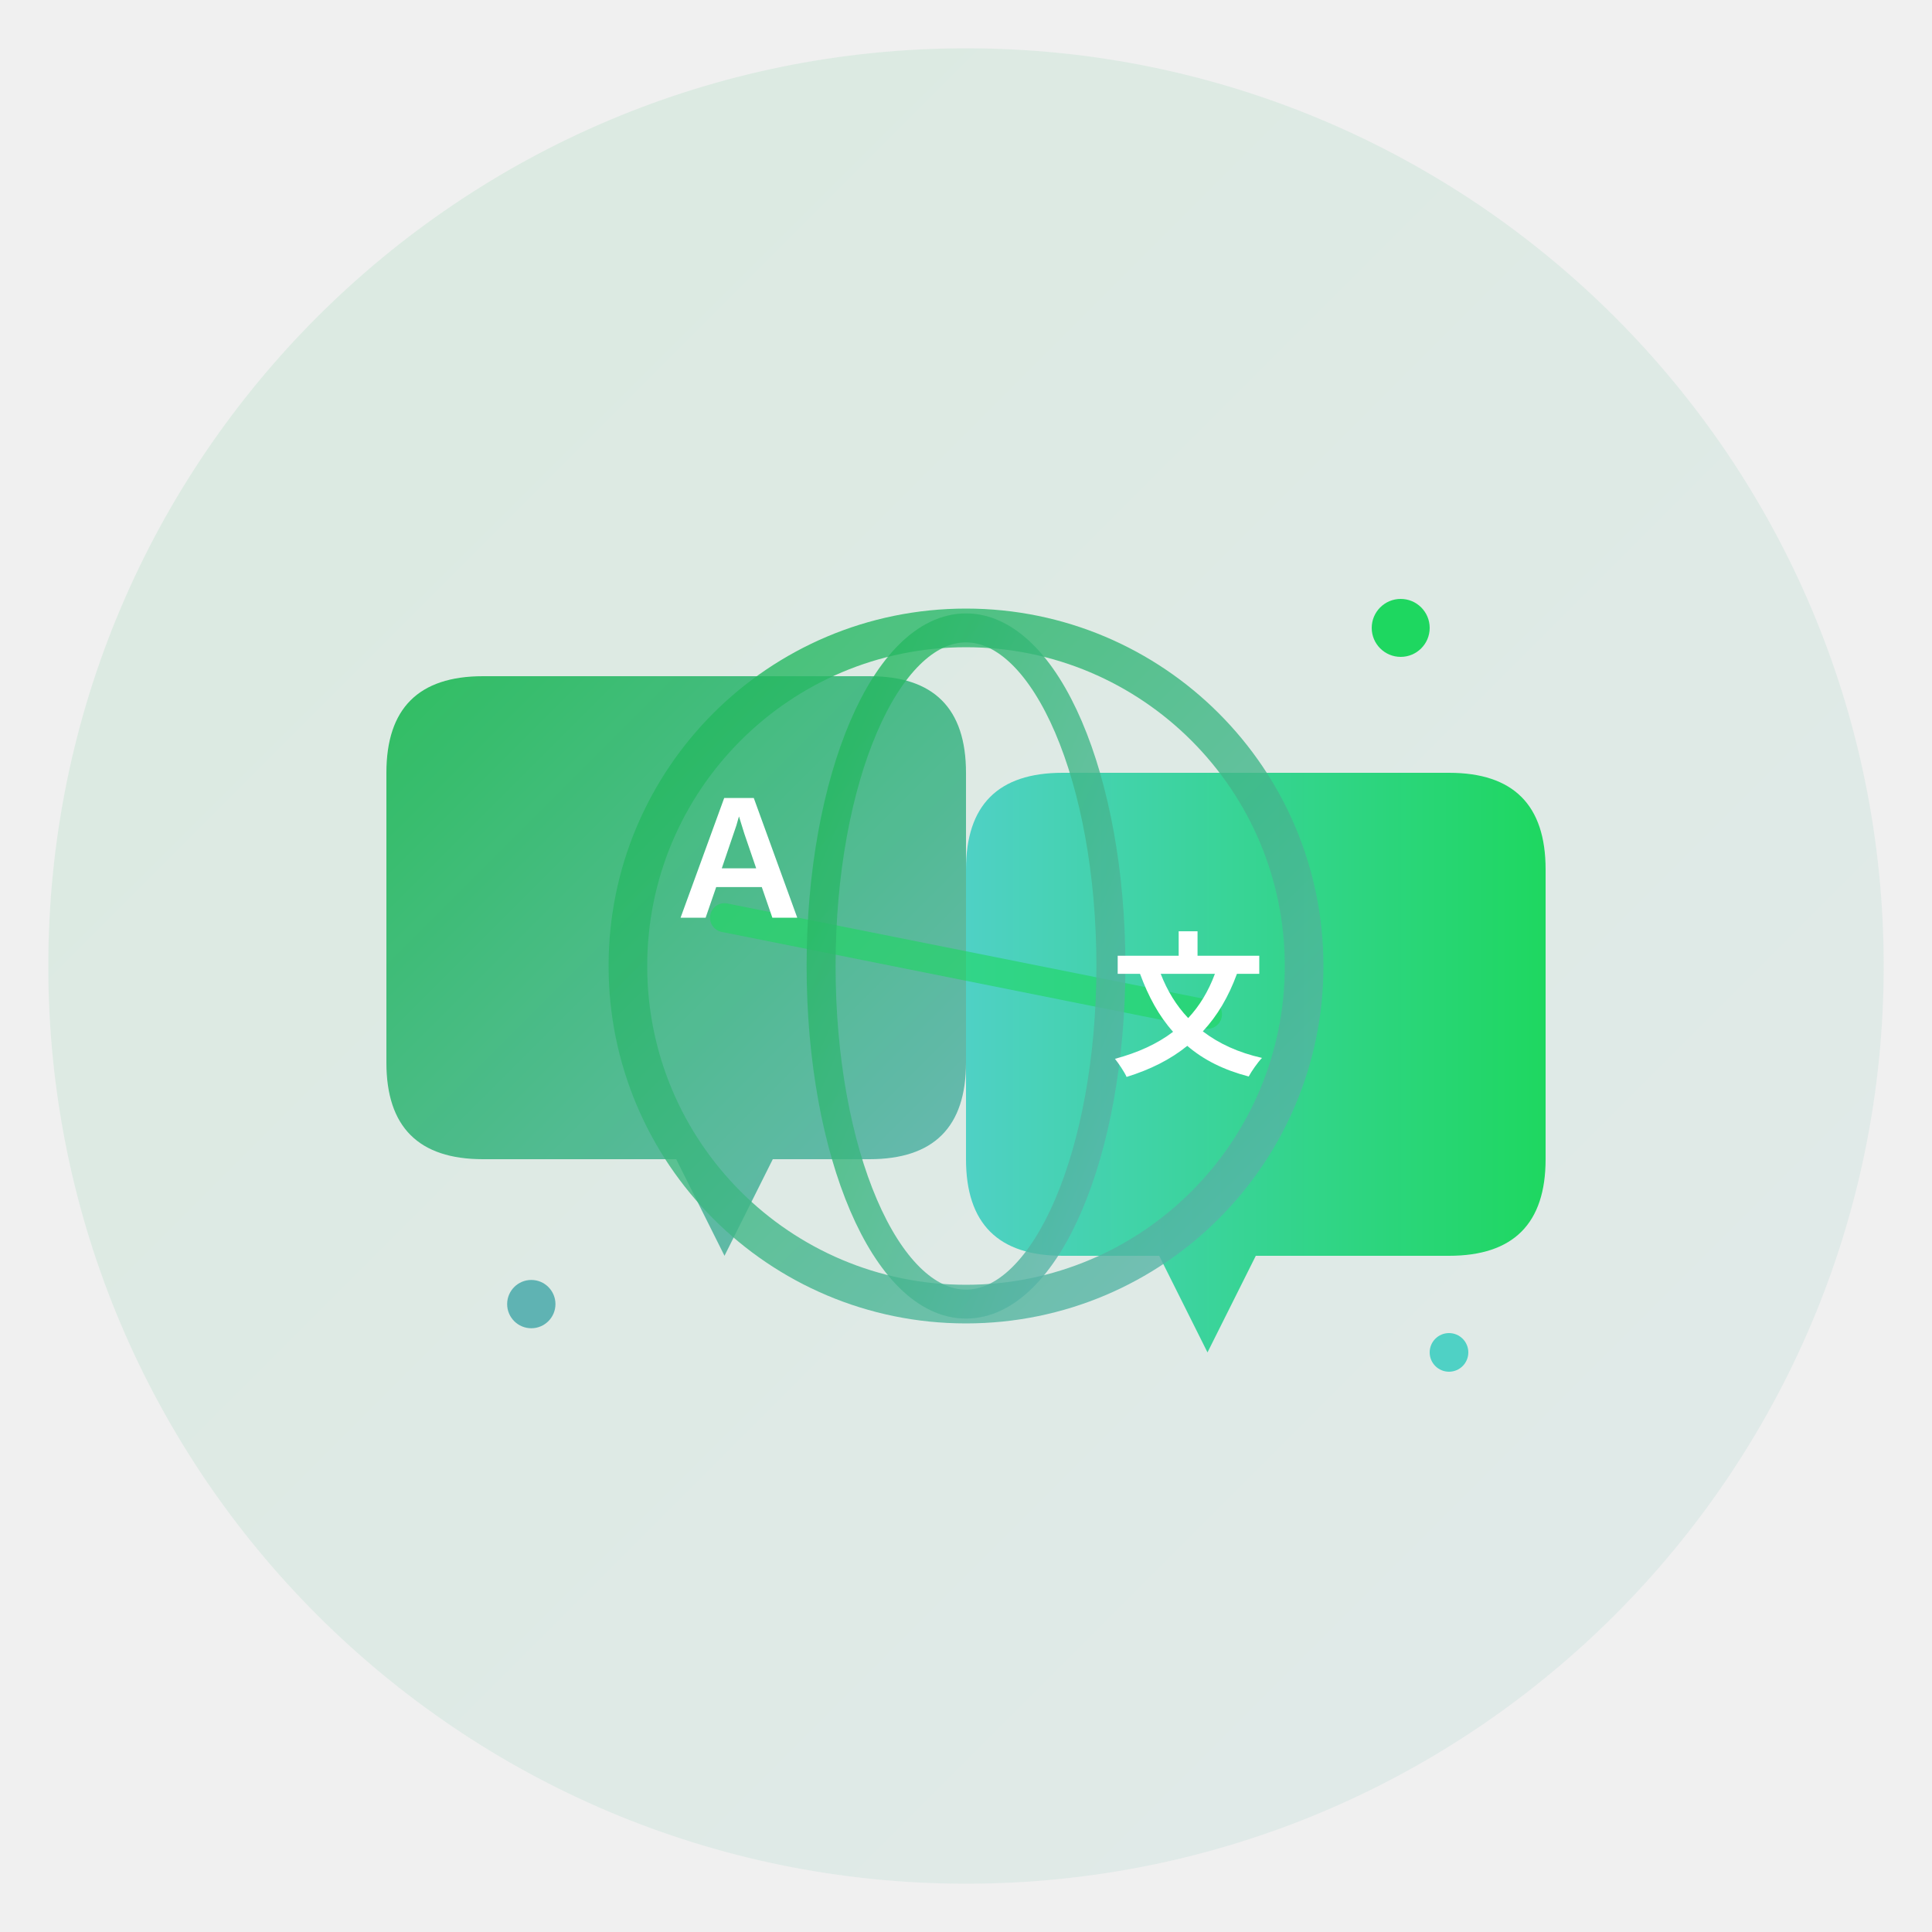
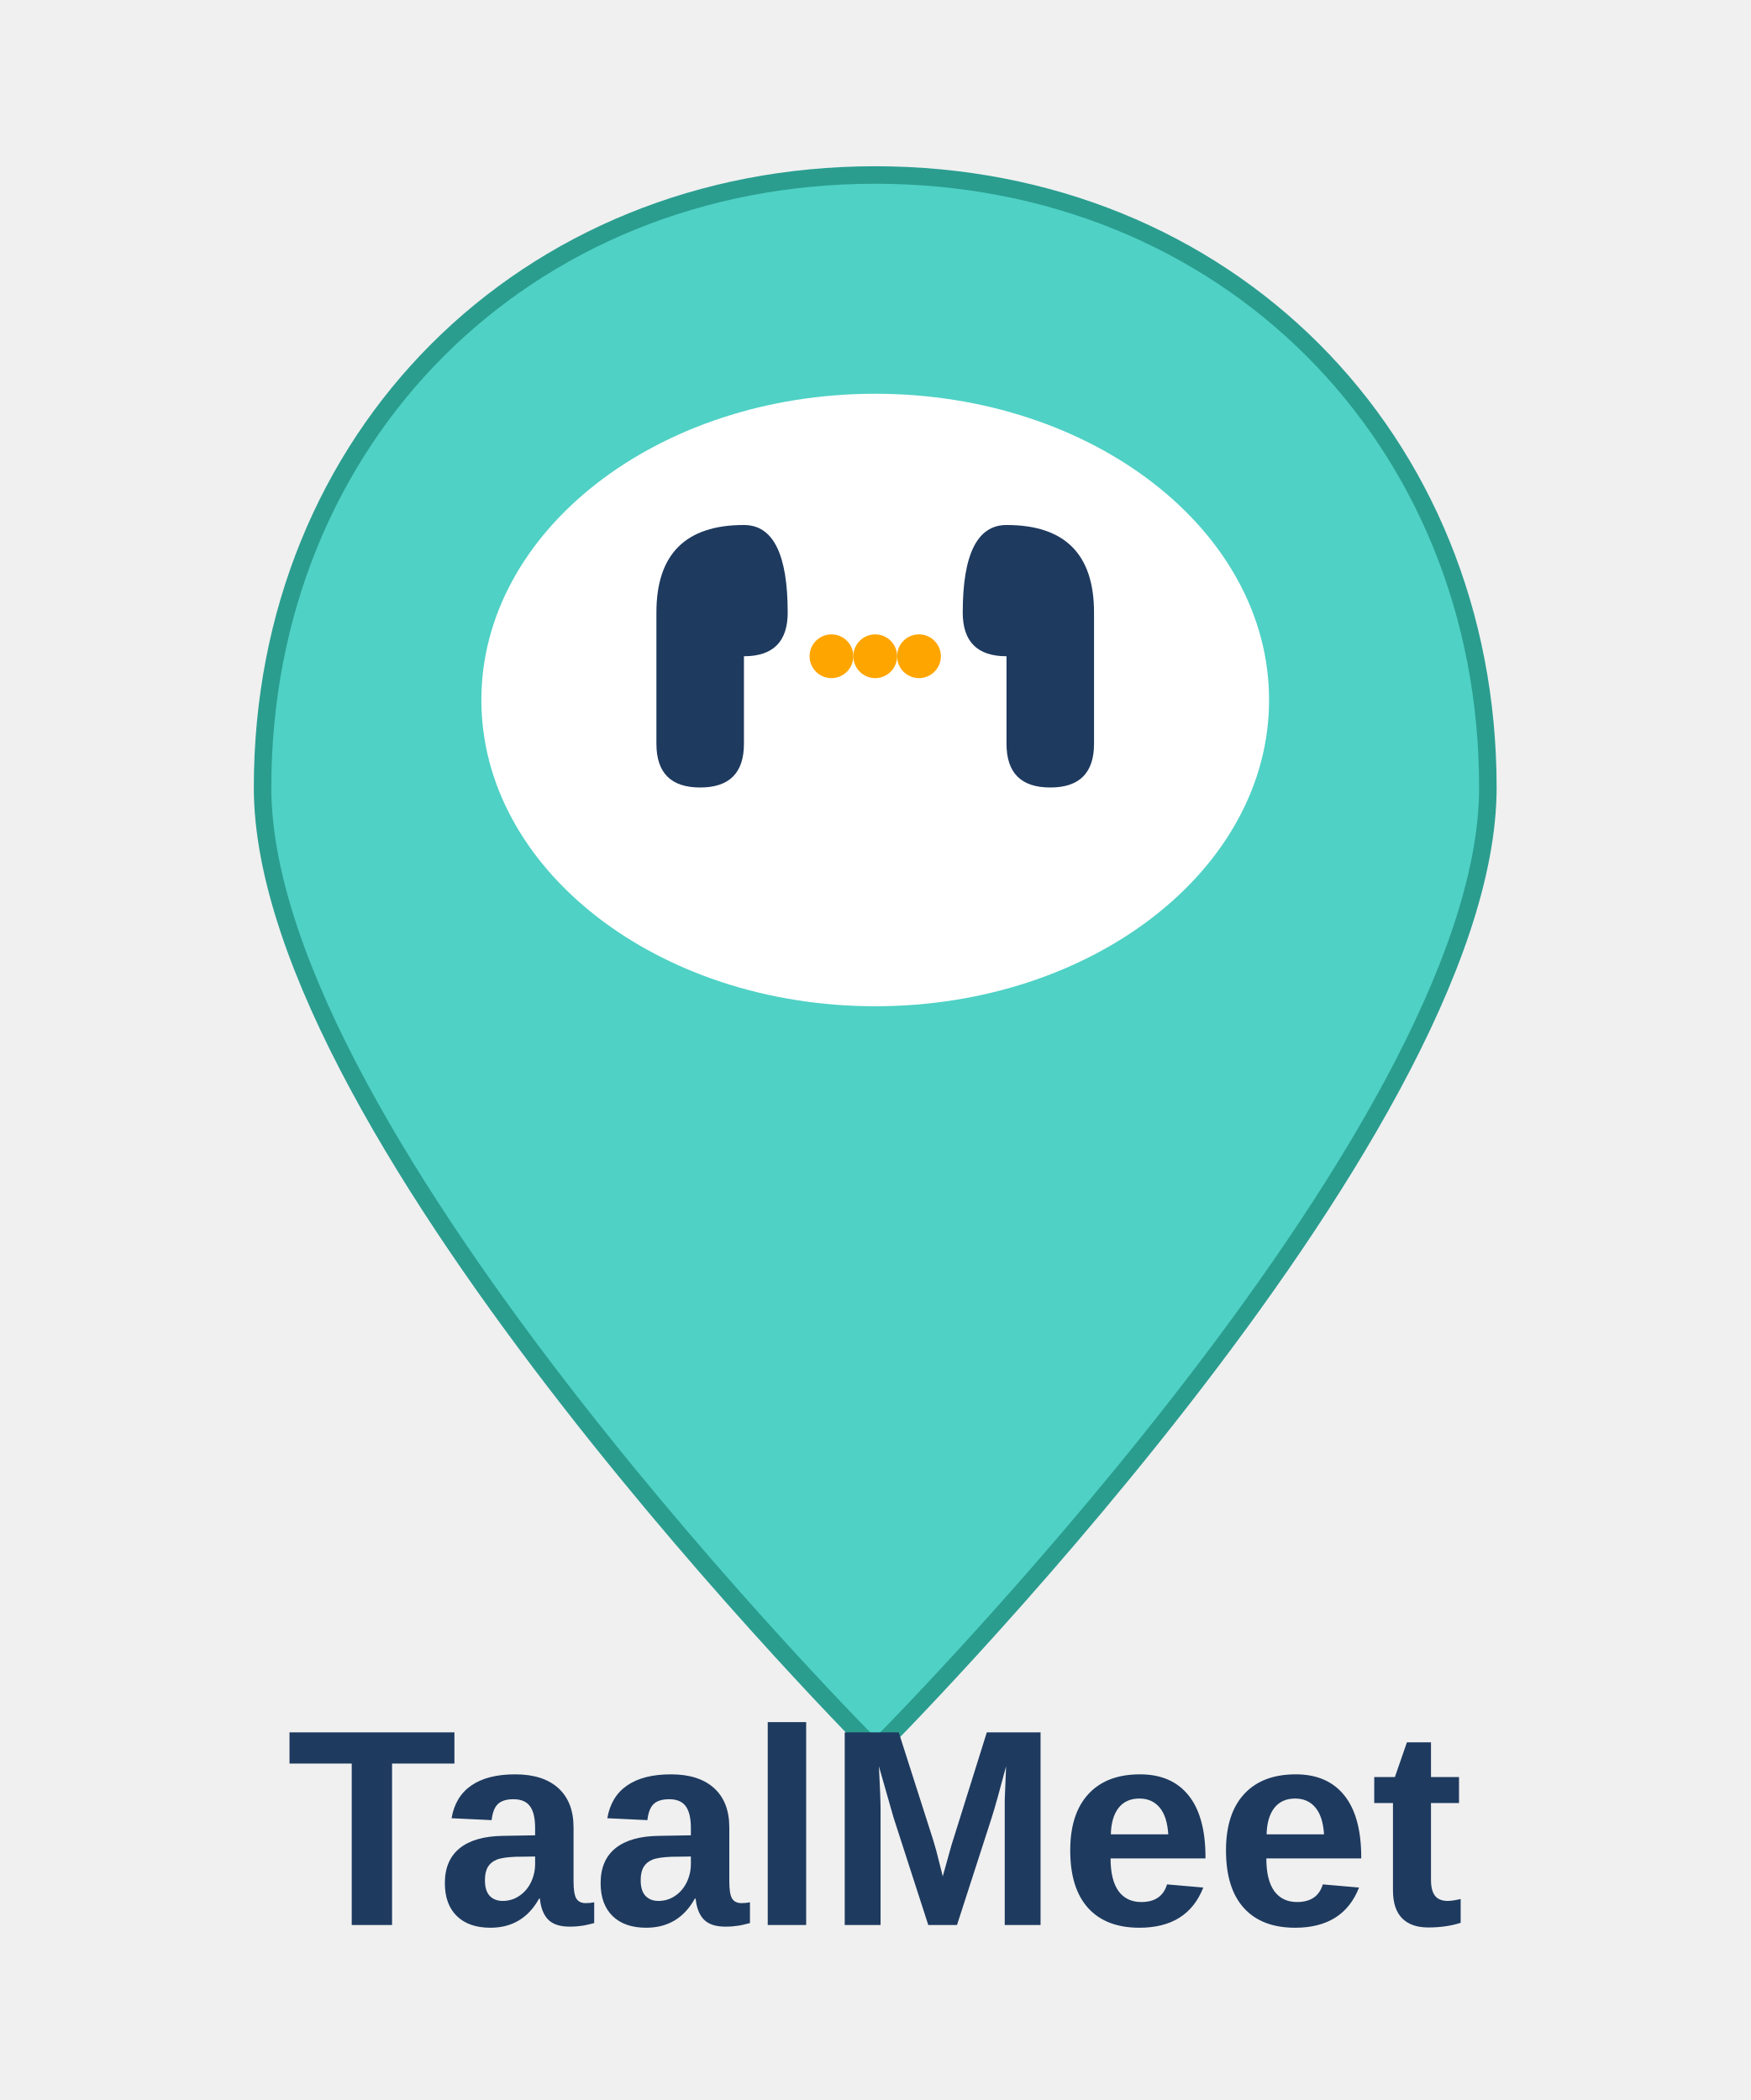
- <svg xmlns="http://www.w3.org/2000/svg" width="200" height="200" viewBox="0 0 200 200" fill="none">
-   <defs>
-     <linearGradient id="logoGradient" x1="0%" y1="0%" x2="100%" y2="100%">
-       <stop offset="0%" style="stop-color:#1DB954;stop-opacity:1" />
-       <stop offset="100%" style="stop-color:#5FB3B3;stop-opacity:1" />
-     </linearGradient>
-     <linearGradient id="accentGradient" x1="0%" y1="0%" x2="100%" y2="0%">
-       <stop offset="0%" style="stop-color:#4FD1C5;stop-opacity:1" />
-       <stop offset="100%" style="stop-color:#1ED760;stop-opacity:1" />
-     </linearGradient>
-   </defs>
-   <circle cx="100" cy="100" r="95" fill="url(#logoGradient)" opacity="0.1" />
-   <path d="M 50 70 Q 40 70 40 80 L 40 110 Q 40 120 50 120 L 70 120 L 75 130 L 80 120 L 90 120 Q 100 120 100 110 L 100 80 Q 100 70 90 70 Z" fill="url(#logoGradient)" opacity="0.9" />
-   <path d="M 110 80 Q 100 80 100 90 L 100 120 Q 100 130 110 130 L 130 130 L 125 140 L 120 130 L 150 130 Q 160 130 160 120 L 160 90 Q 160 80 150 80 Z" fill="url(#accentGradient)" />
-   <line x1="75" y1="95" x2="125" y2="105" stroke="#1ED760" stroke-width="3" stroke-linecap="round" opacity="0.6" />
-   <circle cx="100" cy="100" r="35" stroke="url(#logoGradient)" stroke-width="4" fill="none" opacity="0.8" />
-   <ellipse cx="100" cy="100" rx="15" ry="35" stroke="url(#logoGradient)" stroke-width="3" fill="none" opacity="0.8" />
-   <line x1="65" y1="100" x2="135" y2="100" stroke="url(#logoGradient)" stroke-width="3" opacity="0.8" />
-   <text x="70" y="95" font-family="Arial, sans-serif" font-size="18" font-weight="bold" fill="white">A</text>
-   <text x="115" y="110" font-family="Arial, sans-serif" font-size="16" font-weight="bold" fill="white">文</text>
-   <circle cx="145" cy="65" r="3" fill="#1ED760" />
-   <circle cx="55" cy="135" r="2.5" fill="#5FB3B3" />
-   <circle cx="150" cy="140" r="2" fill="#4FD1C5" />
+ <svg xmlns="http://www.w3.org/2000/svg" width="200" height="240" viewBox="0 0 200 240" fill="none">
+   <path d="M 100 20 C 60 20 30 50 30 90 C 30 130 100 200 100 200 C 100 200 170 130 170 90 C 170 50 140 20 100 20 Z" fill="#4FD1C5" stroke="#2A9D8F" stroke-width="2" />
+   <ellipse cx="100" cy="80" rx="45" ry="35" fill="#FFFFFF" />
+   <path d="M 75 70 Q 75 60 85 60 Q 90 60 90 70 Q 90 75 85 75 L 85 85 Q 85 90 80 90 Q 75 90 75 85 Z" fill="#1E3A5F" />
+   <path d="M 125 70 Q 125 60 115 60 Q 110 60 110 70 Q 110 75 115 75 L 115 85 Q 115 90 120 90 Q 125 90 125 85 Z" fill="#1E3A5F" />
+   <circle cx="95" cy="75" r="2.5" fill="#FFA500" />
+   <circle cx="100" cy="75" r="2.5" fill="#FFA500" />
+   <circle cx="105" cy="75" r="2.5" fill="#FFA500" />
+   <text x="100" y="220" font-family="Arial, sans-serif" font-size="32" font-weight="bold" fill="#1E3A5F" text-anchor="middle">
+     TaalMeet
+   </text>
</svg>
